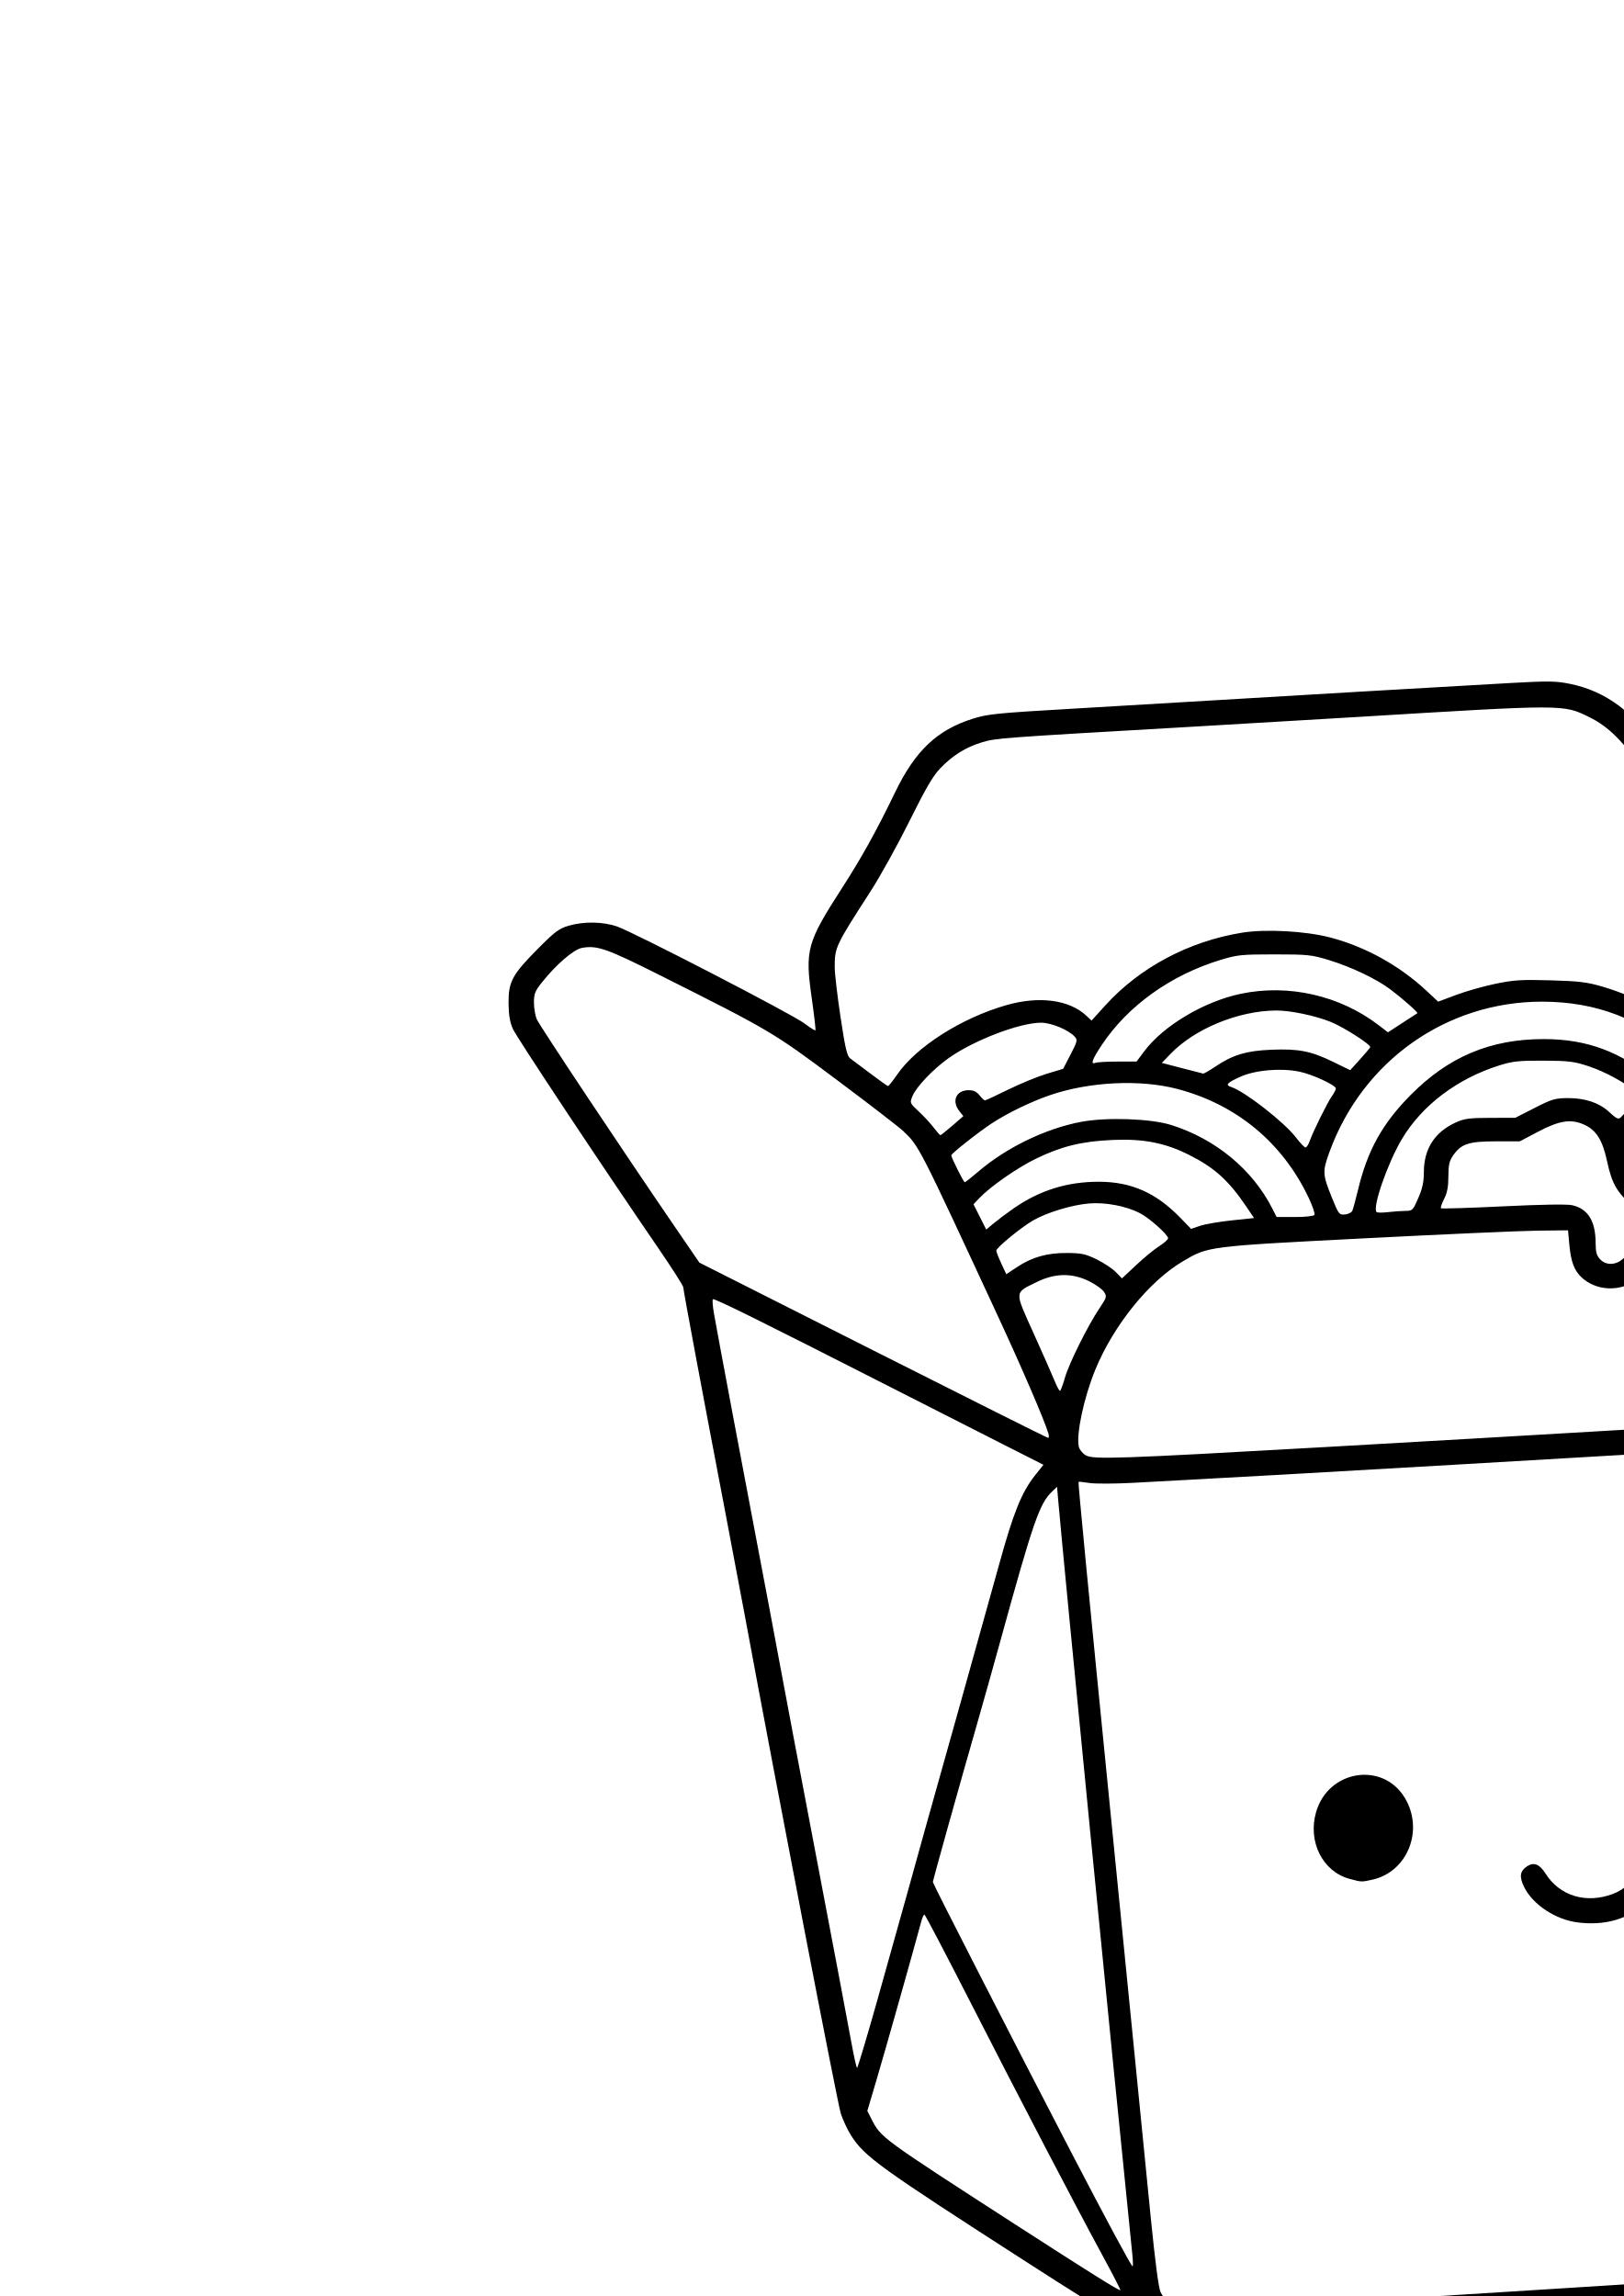
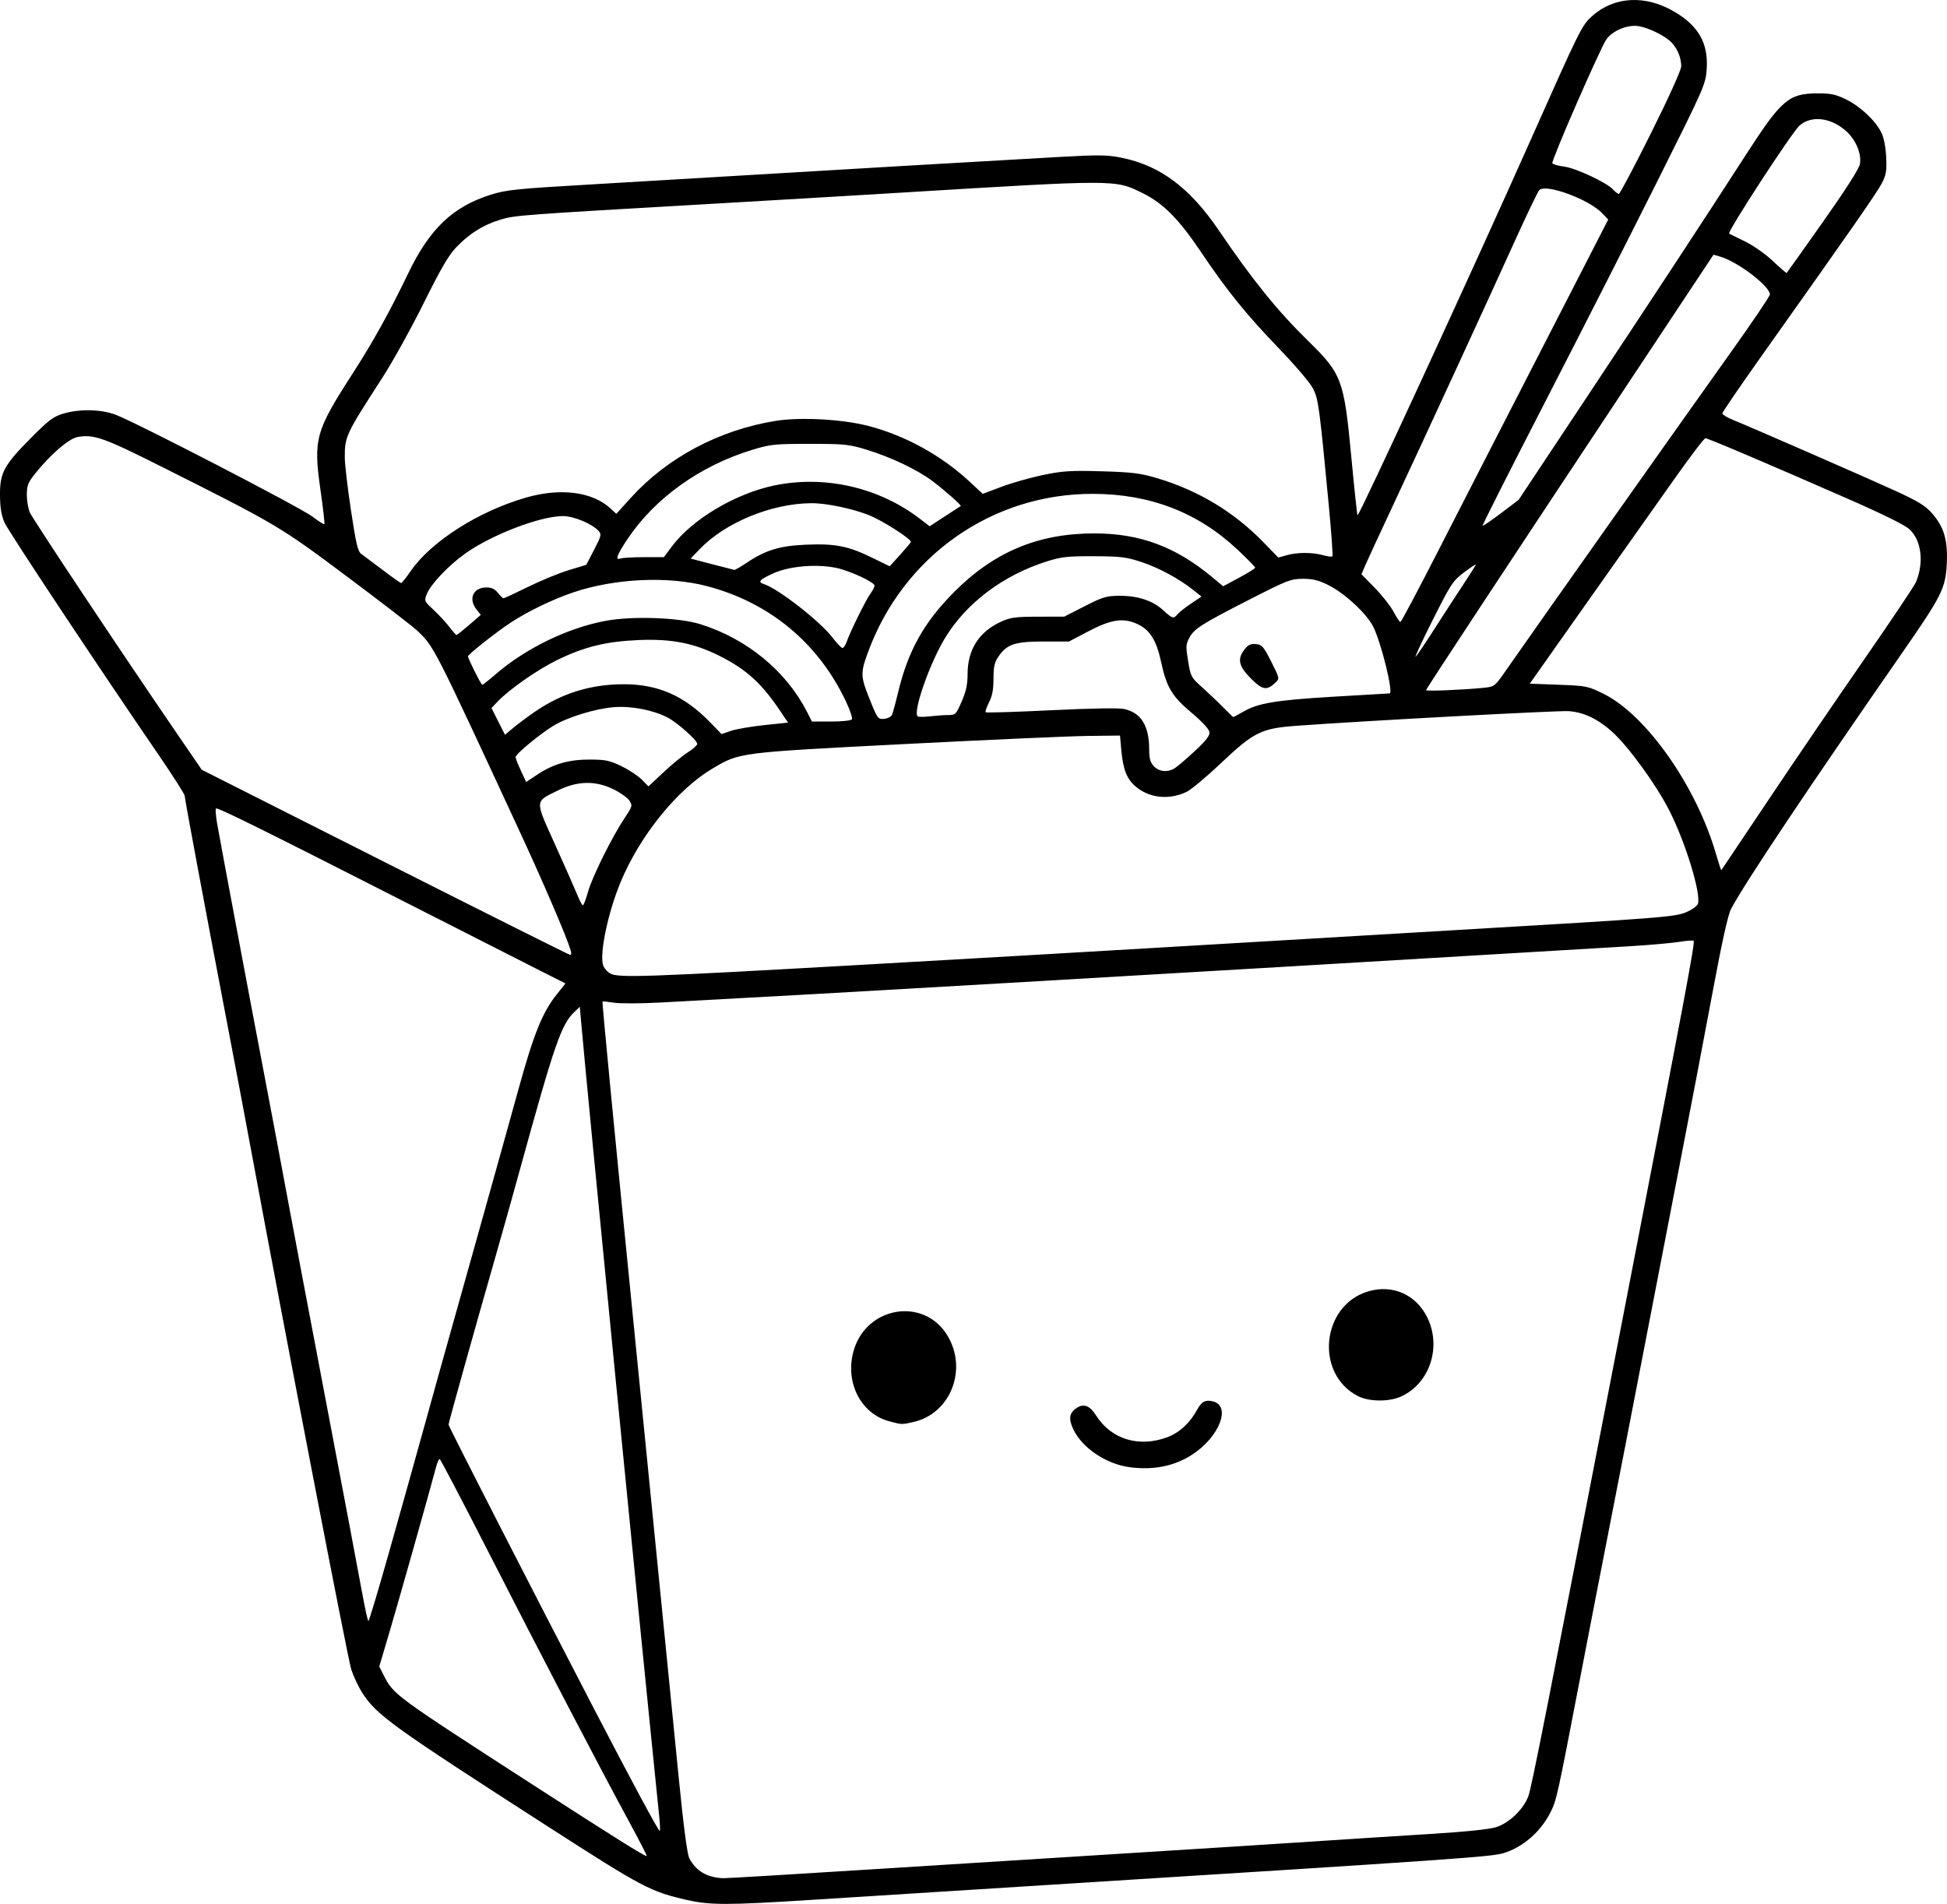
- <svg xmlns="http://www.w3.org/2000/svg" width="210mm" height="297mm" viewBox="0 0 210 297" version="1.1" id="svg1" xml:space="preserve">
+ <svg xmlns="http://www.w3.org/2000/svg" width="238.205mm" height="232.954mm" viewBox="0 0 238.205 232.954" version="1.1" id="svg1" xml:space="preserve">
  <defs id="defs1" />
-   <g id="layer1">
-     <path style="fill:#000000" d="m 149.871,301.628 c -4.487,-1.014 -5.433,-1.512 -16.918,-8.903 -19.265,-12.397 -21.105,-13.723 -22.872,-16.477 -0.451,-0.703 -1.05,-1.978 -1.332,-2.833 -0.419,-1.273 -8.102,-41.133 -12.412,-64.394 -0.58,-3.129 -1.772,-9.439 -2.649,-14.023 -2.75,-14.371 -5.317,-28.118 -5.317,-28.48 0,-0.191 -1.409,-2.404 -3.131,-4.918 -7.528,-10.989 -18.406,-27.389 -18.903,-28.497 -0.391,-0.873 -0.548,-1.797 -0.563,-3.325 -0.027,-2.777 0.469,-3.702 3.775,-7.034 2.198,-2.216 2.747,-2.628 3.986,-2.993 1.965,-0.579 4.464,-0.539 6.283,0.1 2.236,0.786 22.648,11.344 24.195,12.515 0.74,0.56 1.391,0.971 1.448,0.914 0.057,-0.057 -0.156,-1.924 -0.473,-4.149 -0.894,-6.272 -0.637,-7.202 3.942,-14.302 2.497,-3.87 4.47,-7.432 6.816,-12.298 2.604,-5.403 5.428,-8.09 10.041,-9.552 1.952,-0.619 3.08,-0.732 12.985,-1.308 5.966,-0.347 13.884,-0.816 17.595,-1.043 8.288,-0.506 31.785,-1.878 39.18,-2.288 4.722,-0.262 5.716,-0.247 7.48,0.113 4.697,0.958 8.332,3.677 11.859,8.874 4.134,6.091 7.171,9.849 10.936,13.534 4.123,4.035 4.388,4.745 5.274,14.153 0.367,3.9 0.711,7.134 0.763,7.186 0.176,0.176 14.117,-30.047 21.072,-45.681 6.167,-13.864 6.369,-14.271 7.632,-15.406 2.685,-2.413 6.504,-2.62 10.047,-0.544 2.973,1.743 4.178,3.873 3.969,7.017 -0.125,1.88 -0.253,2.171 -6.016,13.695 -3.239,6.476 -9.401,18.597 -13.695,26.936 -4.294,8.339 -7.763,15.205 -7.711,15.258 0.053,0.053 1.067,-0.638 2.254,-1.536 l 2.158,-1.632 8.342,-12.568 c 8.186,-12.333 14.109,-21.356 19.535,-29.762 4.277,-6.625 5.18,-7.395 8.684,-7.406 1.649,-0.005 2.241,0.12 3.503,0.74 1.753,0.861 3.611,2.609 4.32,4.065 0.303,0.623 0.528,1.771 0.586,2.994 0.08,1.674 -0.002,2.171 -0.52,3.177 -0.59,1.146 -3.814,5.778 -14.548,20.9 -2.737,3.856 -4.978,7.131 -4.979,7.276 -0.002,0.146 0.562,0.495 1.253,0.777 2.495,1.018 16.418,7.1 19.855,8.673 2.843,1.301 3.716,1.835 4.55,2.782 1.459,1.657 1.942,3.296 1.804,6.12 -0.149,3.06 -0.58,3.922 -5.505,11.017 -11.608,16.72 -19.069,27.882 -20.868,31.221 -0.393,0.73 -1.107,3.934 -2.296,10.319 -0.949,5.093 -2.79,14.737 -4.091,21.431 -1.301,6.694 -3.386,17.469 -4.632,23.945 -1.247,6.476 -2.969,15.346 -3.828,19.711 -0.858,4.366 -2.523,12.938 -3.698,19.05 -2.773,14.414 -2.829,14.666 -3.598,16.177 -1.195,2.349 -3.339,4.208 -5.693,4.934 -1.48,0.457 -5.521,0.74 -55.543,3.884 -11.569,0.727 -24.785,1.562 -29.369,1.854 -10,0.638 -12.174,0.639 -14.964,0.008 z m 23.828,-3.839 c 10.332,-0.655 24.56,-1.549 31.618,-1.986 7.058,-0.438 16.345,-1.029 20.637,-1.313 4.293,-0.285 10.901,-0.709 14.684,-0.942 4.402,-0.272 7.347,-0.574 8.178,-0.839 1.612,-0.513 3.355,-2.192 3.947,-3.802 0.4,-1.087 2.159,-10 11.692,-59.247 7.648,-39.507 8.718,-45.208 8.522,-45.404 -0.072,-0.072 -0.889,-0.009 -1.815,0.14 -0.927,0.149 -3.709,0.391 -6.183,0.539 -40.583,2.417 -47.142,2.804 -76.2,4.497 -20.162,1.175 -27.397,1.582 -42.201,2.378 -2.401,0.129 -4.961,0.139 -5.689,0.021 -0.728,-0.117 -1.357,-0.182 -1.399,-0.143 -0.076,0.07 1.327,14.59 4.067,42.074 0.798,8.004 2.106,21.16 2.907,29.236 0.801,8.076 1.86,18.752 2.354,23.723 0.582,5.866 1.034,9.303 1.288,9.79 0.811,1.56 2.173,2.363 4.145,2.443 0.364,0.015 9.115,-0.509 19.447,-1.164 z m 30.39,-49.108 c -2.897,-0.353 -5.868,-2.316 -6.979,-4.611 -0.642,-1.326 -0.531,-2.05 0.409,-2.665 0.859,-0.563 1.603,-0.266 2.366,0.942 1.835,2.907 5.245,3.944 8.709,2.648 1.484,-0.555 2.779,-1.755 3.659,-3.389 0.524,-0.973 1.004,-1.221 1.921,-0.991 2.267,0.569 0.778,4.364 -2.559,6.521 -2.146,1.387 -4.634,1.898 -7.526,1.546 z m -29.54,-5.64 c -3.499,-0.941 -5.442,-4.826 -4.329,-8.655 1.579,-5.432 8.599,-6.56 11.46,-1.841 2.515,4.148 0.399,9.554 -4.145,10.589 -1.446,0.329 -1.415,0.33 -2.986,-0.092 z m 57.354,-3.078 c -5.317,-2.741 -4.46,-11.147 1.306,-12.823 2.96,-0.861 5.824,0.418 7.19,3.209 1.768,3.614 0.293,8.067 -3.201,9.662 -1.477,0.675 -3.937,0.652 -5.296,-0.049 z m -89.138,52.119 c -3.547,-6.524 -10.929,-20.676 -17.221,-33.011 -3.201,-6.277 -5.896,-11.414 -5.987,-11.416 -0.091,-0.002 -0.285,0.442 -0.431,0.988 -0.856,3.212 -4.527,16.219 -5.639,19.979 l -1.312,4.435 0.534,1.048 c 1.239,2.428 1.173,2.38 18.513,13.583 9.595,6.199 13.559,8.679 13.68,8.558 0.045,-0.045 -0.918,-1.918 -2.138,-4.164 z m 3.685,-0.444 c -2.555,-24.988 -8.812,-88.659 -9.582,-97.508 l -0.156,-1.795 -0.605,0.569 c -1.669,1.568 -2.45,3.828 -6.855,19.823 -0.821,2.983 -2.075,7.448 -2.785,9.922 -2.46,8.568 -5.816,20.575 -5.816,20.806 0,0.222 10.417,20.573 17.926,35.021 4.545,8.744 7.742,14.684 7.903,14.684 0.069,0 0.056,-0.685 -0.03,-1.521 z M 113.478,258.696 c 1.367,-4.838 3.126,-11.119 3.91,-13.957 1.599,-5.794 2.136,-7.714 6.805,-24.342 1.818,-6.476 4.084,-14.599 5.035,-18.052 1.837,-6.672 2.911,-9.332 4.649,-11.515 l 1.077,-1.352 -4.704,-2.383 c -2.587,-1.311 -9.407,-4.777 -15.155,-7.703 -17.071,-8.69 -22.733,-11.491 -22.897,-11.328 -0.085,0.085 -0.022,0.911 0.139,1.836 0.435,2.484 4.027,21.62 5.829,31.05 0.862,4.511 2.039,10.762 2.615,13.891 0.576,3.129 2.771,14.737 4.878,25.797 2.107,11.06 4.103,21.626 4.437,23.482 0.334,1.855 0.673,3.373 0.753,3.373 0.08,-1.4e-4 1.264,-3.959 2.63,-8.797 z m 57.575,-71.491 c 11.642,-0.659 28.191,-1.617 36.777,-2.128 8.586,-0.511 24.719,-1.464 35.851,-2.118 25.863,-1.519 27.071,-1.615 28.495,-2.245 0.629,-0.278 1.222,-0.71 1.318,-0.958 0.448,-1.167 -1.506,-7.561 -3.508,-11.481 -1.614,-3.161 -5.004,-7.821 -6.986,-9.602 -1.734,-1.559 -3.475,-2.386 -5.293,-2.514 -1.312,-0.092 -25.126,1.189 -33.308,1.791 -4.344,0.32 -5.209,0.75 -9.317,4.637 -1.733,1.64 -3.597,3.193 -4.143,3.453 -2.17,1.031 -4.618,0.752 -6.291,-0.717 -1.039,-0.912 -1.484,-2.083 -1.694,-4.457 l -0.152,-1.72 -3.969,0.046 c -2.183,0.025 -12.264,0.473 -22.402,0.994 -20.368,1.047 -20.145,1.019 -23.473,2.988 -4.333,2.563 -8.907,8.222 -11.278,13.953 -1.488,3.597 -2.533,8.489 -2.145,10.037 0.093,0.372 0.496,0.862 0.894,1.09 0.975,0.557 4.166,0.448 30.622,-1.05 z m -35.466,-1.798 c -0.53,-1.751 -3.368,-8.351 -6.458,-15.015 -10.352,-22.331 -10.264,-22.159 -12.348,-24.113 -0.564,-0.529 -4.419,-3.5 -8.567,-6.601 -8.223,-6.149 -8.511,-6.319 -22.81,-13.501 -6.951,-3.491 -8.186,-3.924 -10.15,-3.556 -1.073,0.201 -3.327,2.147 -5.177,4.469 -0.874,1.097 -1.02,1.468 -1.02,2.588 0,0.719 0.163,1.691 0.361,2.159 0.34,0.802 11.24,17.186 17.975,27.019 l 3.063,4.472 22.44,11.329 c 12.342,6.231 22.537,11.333 22.656,11.337 0.119,0.004 0.135,-0.26 0.036,-0.587 z m 2.121,-7.126 c 0.517,-1.843 2.932,-6.715 4.469,-9.017 0.97,-1.452 0.999,-1.555 0.603,-2.159 -0.228,-0.348 -1.104,-0.972 -1.946,-1.385 -2.195,-1.078 -4.397,-1.04 -6.745,0.116 -2.94,1.448 -2.919,1.071 -0.385,6.69 1.21,2.683 2.429,5.443 2.709,6.134 0.28,0.691 0.583,1.256 0.673,1.257 0.09,5.4e-4 0.37,-0.735 0.623,-1.635 z m 144.383,-11.197 c 3.113,-4.657 8.382,-12.391 11.708,-17.188 3.326,-4.796 6.198,-9.083 6.383,-9.525 0.996,-2.392 0.678,-5.063 -0.766,-6.444 -0.536,-0.513 -3.189,-1.83 -7.447,-3.698 -9.908,-4.346 -17.235,-7.463 -17.544,-7.463 -0.151,0 -1.811,2.173 -3.688,4.829 -1.877,2.656 -5.183,7.329 -7.347,10.385 -2.163,3.056 -5.401,7.64 -7.194,10.186 l -3.26,4.63 3.523,0.132 c 3.408,0.128 3.588,0.164 5.504,1.112 5.235,2.588 11.362,11.318 13.753,19.595 0.326,1.129 0.62,2.022 0.654,1.984 0.034,-0.038 2.608,-3.879 5.721,-8.535 z M 146.944,163.647 c 1.001,-0.944 2.341,-2.045 2.976,-2.447 0.636,-0.402 1.156,-0.863 1.156,-1.025 7.4e-4,-0.459 -2.449,-2.637 -3.66,-3.255 -1.799,-0.918 -4.437,-1.419 -6.558,-1.246 -2.242,0.182 -5.561,1.197 -7.312,2.235 -1.603,0.95 -4.694,3.499 -4.691,3.868 0.001,0.154 0.292,0.903 0.647,1.664 l 0.644,1.384 1.404,-0.929 c 1.954,-1.293 3.88,-1.833 6.476,-1.815 1.868,0.013 2.389,0.127 3.839,0.841 0.923,0.454 2.026,1.19 2.452,1.634 0.426,0.445 0.782,0.808 0.791,0.808 0.009,-2.3e-4 0.836,-0.773 1.837,-1.717 z m 62.504,-0.474 c 0.308,-0.177 1.418,-1.12 2.467,-2.096 1.448,-1.347 1.887,-1.918 1.822,-2.369 -0.052,-0.358 -0.918,-1.293 -2.177,-2.351 -2.405,-2.02 -3.062,-3.114 -3.727,-6.205 -0.582,-2.705 -1.395,-3.986 -2.977,-4.685 -1.717,-0.759 -3.184,-0.524 -6.007,0.965 l -2.287,1.206 h -3.102 c -3.515,0 -4.502,0.33 -5.541,1.852 -0.475,0.696 -0.595,1.239 -0.595,2.696 0,1.322 -0.151,2.119 -0.548,2.897 -0.301,0.59 -0.486,1.135 -0.41,1.211 0.076,0.076 3.686,-0.035 8.022,-0.247 4.955,-0.242 8.277,-0.297 8.943,-0.148 2.058,0.46 3.038,2.057 3.041,4.952 0.001,1.111 0.132,1.577 0.577,2.051 0.629,0.669 1.619,0.777 2.498,0.272 z m -78.383,-6.841 c 3.359,-2.341 6.925,-3.463 11.017,-3.466 4.202,-0.003 7.411,1.407 10.548,4.635 l 1.42,1.461 1.157,-0.394 c 0.636,-0.217 2.467,-0.532 4.069,-0.701 l 2.912,-0.307 -0.991,-1.469 c -2.284,-3.388 -4.116,-5.045 -7.413,-6.703 -3.081,-1.55 -5.889,-2.1 -9.85,-1.93 -4.012,0.172 -6.631,0.812 -9.964,2.431 -2.41,1.171 -5.892,3.599 -7.319,5.102 l -0.747,0.787 0.825,1.635 0.825,1.635 0.98,-0.817 c 0.539,-0.45 1.678,-1.304 2.531,-1.898 z m 38.938,0.819 c 0.094,-0.152 -0.245,-1.153 -0.753,-2.224 -3.389,-7.136 -9.329,-12.055 -16.984,-14.066 -4.79,-1.258 -11.343,-0.944 -16.421,0.788 -2.447,0.834 -5.421,2.268 -7.512,3.622 -1.675,1.084 -5.302,3.945 -5.302,4.182 0,0.28 1.6,3.479 1.74,3.479 0.084,0 0.829,-0.583 1.654,-1.296 3.659,-3.161 8.774,-5.649 13.407,-6.521 3.3,-0.621 9.008,-0.42 11.642,0.408 5.726,1.802 10.504,5.745 13.065,10.782 l 0.572,1.124 h 2.36 c 1.36,0 2.433,-0.118 2.532,-0.277 z m 4.891,-0.517 c 0.104,-0.218 0.437,-1.435 0.74,-2.704 1.221,-5.11 3.144,-8.582 6.797,-12.273 4.927,-4.978 10.337,-7.251 17.253,-7.246 5.579,0.004 9.949,1.636 14.454,5.4 l 1.279,1.069 1.962,-1.051 c 1.079,-0.578 1.962,-1.128 1.962,-1.224 0,-0.095 -0.97,-1.086 -2.157,-2.202 -4.845,-4.558 -10.691,-6.816 -17.687,-6.832 -12.379,-0.027 -23.242,7.632 -27.545,19.423 -0.932,2.555 -0.912,2.918 0.333,5.988 0.843,2.079 0.924,2.183 1.653,2.117 0.422,-0.038 0.852,-0.248 0.956,-0.466 z m 6.883,0.002 c 0.891,-0.002 0.966,-0.077 1.654,-1.656 0.539,-1.237 0.721,-2.087 0.723,-3.373 0.004,-2.985 1.402,-5.166 4.098,-6.396 1.141,-0.52 1.763,-0.604 4.524,-0.61 l 3.201,-0.006 2.487,-1.27 c 2.229,-1.139 2.672,-1.271 4.268,-1.28 2.25,-0.012 4.068,0.587 5.352,1.763 1.144,1.048 1.267,1.082 1.759,0.489 0.196,-0.237 0.935,-0.819 1.641,-1.295 l 1.284,-0.864 -0.945,-0.756 c -1.759,-1.407 -4.236,-2.752 -6.368,-3.459 -1.876,-0.622 -2.552,-0.705 -5.826,-0.72 -3.176,-0.014 -3.987,0.072 -5.689,0.604 -5.428,1.698 -9.99,5.134 -12.6,9.491 -1.86,3.106 -3.877,8.898 -3.304,9.488 0.089,0.091 0.756,0.095 1.484,0.009 0.728,-0.086 1.743,-0.158 2.256,-0.159 z m 36.068,-0.389 c 1.825,-1.07 3.927,-1.424 10.984,-1.852 3.69,-0.224 6.821,-0.407 6.957,-0.407 0.502,0 -1.033,-6.244 -2.01,-8.171 -0.815,-1.608 -3.448,-4.053 -5.456,-5.067 -1.207,-0.609 -1.91,-0.785 -3.135,-0.785 -1.474,0 -1.908,0.168 -6.556,2.545 -5.907,3.021 -6.743,3.554 -7.356,4.691 -0.416,0.773 -0.431,1.071 -0.14,2.833 0.31,1.881 0.385,2.023 1.663,3.16 0.736,0.655 1.885,1.746 2.552,2.425 0.668,0.679 1.252,1.244 1.299,1.257 0.047,0.013 0.586,-0.271 1.197,-0.629 z m 0.971,-4.082 c -1.506,-1.506 -1.697,-2.398 -0.767,-3.58 0.431,-0.549 0.749,-0.693 1.384,-0.631 0.739,0.072 0.933,0.296 1.868,2.144 1.027,2.031 1.035,2.071 0.534,2.552 -1.068,1.025 -1.593,0.941 -3.019,-0.485 z m 28.466,1.137 c 1.34,-0.135 1.361,-0.151 2.767,-2.172 3.424,-4.92 21.173,-30.029 27.679,-39.158 2.521,-3.536 4.583,-6.597 4.583,-6.8 0,-1.018 -3.948,-4.016 -6.103,-4.634 l -0.796,-0.228 -9.422,14.206 c -15.608,23.532 -25.747,38.92 -25.747,39.077 0,0.149 4.523,-0.037 7.039,-0.29 z M 241.302,146.05 c 1.07,-1.673 2.639,-4.088 3.485,-5.366 0.847,-1.278 1.54,-2.383 1.54,-2.456 0,-0.073 -0.651,0.359 -1.447,0.96 -1.351,1.02 -1.605,1.408 -3.86,5.896 -1.328,2.642 -2.245,4.625 -2.039,4.407 0.206,-0.218 1.251,-1.766 2.321,-3.44 z m -71.927,1.583 c 0.429,-1.23 2.295,-5.01 2.878,-5.828 0.286,-0.402 0.521,-0.852 0.521,-1 0,-0.424 -3.037,-1.832 -4.692,-2.175 -2.43,-0.505 -5.727,-0.221 -7.678,0.661 -1.738,0.785 -1.98,1.065 -1.151,1.328 1.722,0.547 6.853,4.547 8.351,6.512 0.546,0.716 1.105,1.301 1.242,1.301 0.137,0 0.375,-0.359 0.528,-0.799 z m -46.206,-2.019 1.425,-1.231 -0.517,-0.657 c -1.034,-1.314 -0.416,-2.703 1.203,-2.703 0.632,0 1.038,0.191 1.408,0.661 0.286,0.364 0.598,0.661 0.692,0.661 0.095,0 1.454,-0.631 3.021,-1.402 1.567,-0.771 3.805,-1.69 4.974,-2.043 l 2.125,-0.641 0.959,-1.848 c 0.887,-1.71 0.927,-1.884 0.535,-2.317 -0.786,-0.868 -3.037,-1.803 -4.343,-1.803 -2.786,0 -8.76,2.295 -11.997,4.609 -1.993,1.425 -4.156,3.701 -4.64,4.882 -0.362,0.885 -0.356,0.9 0.807,1.984 0.645,0.601 1.513,1.539 1.929,2.085 0.416,0.546 0.81,0.992 0.875,0.992 0.065,0 0.76,-0.554 1.544,-1.231 z m 118.537,-9.022 c 2.438,-4.766 5.411,-10.57 6.608,-12.898 1.197,-2.328 4.885,-9.51 8.196,-15.96 l 6.02,-11.727 -0.759,-0.793 c -1.623,-1.695 -6.886,-3.623 -7.671,-2.811 -0.178,0.184 -1.509,2.953 -2.96,6.155 -3.474,7.669 -11.147,24.322 -14.873,32.279 -1.635,3.493 -3.189,6.849 -3.452,7.459 l -0.478,1.109 1.638,1.673 c 0.901,0.92 1.935,2.237 2.299,2.926 0.364,0.689 0.738,1.253 0.831,1.253 0.094,0 2.165,-3.899 4.602,-8.665 z m -125.68,2.421 c 2.491,-3.617 8.313,-7.324 14.118,-8.989 4.252,-1.22 8.144,-0.706 10.36,1.367 l 0.671,0.628 1.779,-1.965 c 4.455,-4.919 10.823,-8.303 17.708,-9.41 3.049,-0.49 8.189,-0.209 11.371,0.622 4.544,1.187 8.949,3.623 12.449,6.885 l 1.523,1.42 2.32,-0.871 c 1.276,-0.479 3.567,-1.129 5.091,-1.443 2.393,-0.494 3.368,-0.554 7.137,-0.446 3.717,0.107 4.72,0.231 6.747,0.83 5.043,1.491 9.45,4.143 13.056,7.857 l 1.813,1.867 1.032,-0.287 c 1.313,-0.365 3.127,-0.366 4.431,-0.004 0.559,0.155 1.079,0.221 1.154,0.145 0.075,-0.075 -0.121,-2.852 -0.435,-6.171 -1.136,-11.976 -1.273,-13.006 -1.89,-14.281 -0.346,-0.714 -2.085,-2.769 -4.241,-5.013 -4.021,-4.183 -6.37,-7.093 -9.546,-11.825 -2.68,-3.993 -4.604,-5.927 -7.13,-7.166 -3.379,-1.658 -3.013,-1.657 -29.728,-0.034 -5.966,0.363 -16.087,0.961 -22.49,1.329 -24.049,1.384 -24.58,1.423 -26.361,1.974 -2.095,0.647 -3.758,1.688 -5.359,3.354 -0.939,0.976 -1.901,2.626 -3.991,6.843 -1.515,3.056 -3.792,7.164 -5.06,9.128 -4.512,6.99 -4.604,7.187 -4.597,9.79 0.002,0.8 0.341,3.694 0.753,6.43 0.609,4.041 0.844,5.042 1.251,5.334 0.276,0.198 1.455,1.081 2.619,1.964 1.164,0.882 2.186,1.607 2.271,1.611 0.085,0.004 0.614,-0.66 1.175,-1.474 z m 41.106,-1.012 c 2.302,-1.549 4.046,-2.078 7.29,-2.212 3.534,-0.146 5.133,0.169 8.021,1.579 l 2.183,1.066 1.256,-1.389 c 0.691,-0.764 1.291,-1.475 1.333,-1.58 0.128,-0.321 -3.414,-2.594 -5.105,-3.277 -2.007,-0.81 -5.246,-1.486 -7.065,-1.474 -4.869,0.032 -10.515,2.349 -13.646,5.599 l -1.133,1.177 2.589,0.677 c 1.424,0.372 2.666,0.691 2.761,0.708 0.095,0.017 0.777,-0.376 1.518,-0.874 z m -12.572,-0.682 h 2.435 l 0.985,-1.319 c 2.479,-3.32 7.766,-6.467 12.527,-7.455 6.183,-1.284 12.808,0.234 17.817,4.081 l 1.186,0.911 1.857,-1.209 c 1.021,-0.665 1.897,-1.234 1.946,-1.264 0.136,-0.083 -1.962,-1.935 -3.494,-3.084 -1.812,-1.36 -5.056,-2.905 -7.973,-3.797 -2.211,-0.676 -2.713,-0.728 -7.011,-0.728 -4.291,0 -4.805,0.053 -7.011,0.725 -6.412,1.951 -11.959,5.927 -15.317,10.979 -1.277,1.921 -1.509,2.592 -0.801,2.321 0.23,-0.088 1.514,-0.161 2.854,-0.161 z M 288.792,96.31 c 2.712,-3.838 4.421,-6.504 4.526,-7.063 0.242,-1.289 -0.518,-3.07 -1.766,-4.138 -1.864,-1.596 -4.148,-1.848 -5.598,-0.619 -0.897,0.76 -8.906,13.058 -8.626,13.246 0.048,0.032 0.901,0.451 1.896,0.931 1.033,0.498 2.507,1.53 3.44,2.408 0.897,0.845 1.663,1.505 1.701,1.468 0.038,-0.037 2.031,-2.842 4.427,-6.232 z M 267.762,85.444 c 2.177,-4.367 3.701,-7.738 3.701,-8.185 0,-1.015 -0.437,-2.112 -1.142,-2.871 -0.766,-0.825 -2.794,-1.838 -4.092,-2.046 -1.327,-0.212 -3.201,0.57 -3.934,1.642 -0.786,1.15 -6.767,14.87 -6.6,15.14 0.08,0.129 0.736,0.314 1.457,0.409 1.446,0.192 5.205,1.954 5.969,2.799 0.267,0.295 0.588,0.537 0.713,0.537 0.125,0 1.892,-3.341 3.928,-7.425 z" id="path1" />
+   <g id="layer1" transform="translate(-65.77415,-69.14567)">
+     <path style="fill:#000000" d="m 149.871,301.628 c -4.487,-1.014 -5.433,-1.512 -16.918,-8.903 -19.265,-12.397 -21.105,-13.723 -22.872,-16.477 -0.451,-0.703 -1.05,-1.978 -1.332,-2.833 -0.419,-1.273 -8.102,-41.133 -12.412,-64.394 -0.58,-3.129 -1.772,-9.439 -2.649,-14.023 -2.75,-14.371 -5.317,-28.118 -5.317,-28.48 0,-0.191 -1.409,-2.404 -3.131,-4.918 -7.528,-10.989 -18.406,-27.389 -18.903,-28.497 -0.391,-0.873 -0.548,-1.797 -0.563,-3.325 -0.027,-2.777 0.469,-3.702 3.775,-7.034 2.198,-2.216 2.747,-2.628 3.986,-2.993 1.965,-0.579 4.464,-0.539 6.283,0.1 2.236,0.786 22.648,11.344 24.195,12.515 0.74,0.56 1.391,0.971 1.448,0.914 0.057,-0.057 -0.156,-1.924 -0.473,-4.149 -0.894,-6.272 -0.637,-7.202 3.942,-14.302 2.497,-3.87 4.47,-7.432 6.816,-12.298 2.604,-5.403 5.428,-8.09 10.041,-9.552 1.952,-0.619 3.08,-0.732 12.985,-1.308 5.966,-0.347 13.884,-0.816 17.595,-1.043 8.288,-0.506 31.785,-1.878 39.18,-2.288 4.722,-0.262 5.716,-0.247 7.48,0.113 4.697,0.958 8.332,3.677 11.859,8.874 4.134,6.091 7.171,9.849 10.936,13.534 4.123,4.035 4.388,4.745 5.274,14.153 0.367,3.9 0.711,7.134 0.763,7.186 0.176,0.176 14.117,-30.047 21.072,-45.681 6.167,-13.864 6.369,-14.271 7.632,-15.406 2.685,-2.413 6.504,-2.62 10.047,-0.544 2.973,1.743 4.178,3.873 3.969,7.017 -0.125,1.88 -0.253,2.171 -6.016,13.695 -3.239,6.476 -9.401,18.597 -13.695,26.936 -4.294,8.339 -7.763,15.205 -7.711,15.258 0.053,0.053 1.067,-0.638 2.254,-1.536 l 2.158,-1.632 8.342,-12.568 c 8.186,-12.333 14.109,-21.356 19.535,-29.762 4.277,-6.625 5.18,-7.395 8.684,-7.406 1.649,-0.005 2.241,0.12 3.503,0.74 1.753,0.861 3.611,2.609 4.32,4.065 0.303,0.623 0.528,1.771 0.586,2.994 0.08,1.674 -0.002,2.171 -0.52,3.177 -0.59,1.146 -3.814,5.778 -14.548,20.9 -2.737,3.856 -4.978,7.131 -4.979,7.276 -0.002,0.146 0.562,0.495 1.253,0.777 2.495,1.018 16.418,7.1 19.855,8.673 2.843,1.301 3.716,1.835 4.55,2.782 1.459,1.657 1.942,3.296 1.804,6.12 -0.149,3.06 -0.58,3.922 -5.505,11.017 -11.608,16.72 -19.069,27.882 -20.868,31.221 -0.393,0.73 -1.107,3.934 -2.296,10.319 -0.949,5.093 -2.79,14.737 -4.091,21.431 -1.301,6.694 -3.386,17.469 -4.632,23.945 -1.247,6.476 -2.969,15.346 -3.828,19.711 -0.858,4.366 -2.523,12.938 -3.698,19.05 -2.773,14.414 -2.829,14.666 -3.598,16.177 -1.195,2.349 -3.339,4.208 -5.693,4.934 -1.48,0.457 -5.521,0.74 -55.543,3.884 -11.569,0.727 -24.785,1.562 -29.369,1.854 -10,0.638 -12.174,0.639 -14.964,0.008 z m 23.828,-3.839 c 10.332,-0.655 24.56,-1.549 31.618,-1.986 7.058,-0.438 16.345,-1.029 20.637,-1.313 4.293,-0.285 10.901,-0.709 14.684,-0.942 4.402,-0.272 7.347,-0.574 8.178,-0.839 1.612,-0.513 3.355,-2.192 3.947,-3.802 0.4,-1.087 2.159,-10 11.692,-59.247 7.648,-39.507 8.718,-45.208 8.522,-45.404 -0.072,-0.072 -0.889,-0.009 -1.815,0.14 -0.927,0.149 -3.709,0.391 -6.183,0.539 -40.583,2.417 -47.142,2.804 -76.2,4.497 -20.162,1.175 -27.397,1.582 -42.201,2.378 -2.401,0.129 -4.961,0.139 -5.689,0.021 -0.728,-0.117 -1.357,-0.182 -1.399,-0.143 -0.076,0.07 1.327,14.59 4.067,42.074 0.798,8.004 2.106,21.16 2.907,29.236 0.801,8.076 1.86,18.752 2.354,23.723 0.582,5.866 1.034,9.303 1.288,9.79 0.811,1.56 2.173,2.363 4.145,2.443 0.364,0.015 9.115,-0.509 19.447,-1.164 z m 30.39,-49.108 c -2.897,-0.353 -5.868,-2.316 -6.979,-4.611 -0.642,-1.326 -0.531,-2.05 0.409,-2.665 0.859,-0.563 1.603,-0.266 2.366,0.942 1.835,2.907 5.245,3.944 8.709,2.648 1.484,-0.555 2.779,-1.755 3.659,-3.389 0.524,-0.973 1.004,-1.221 1.921,-0.991 2.267,0.569 0.778,4.364 -2.559,6.521 -2.146,1.387 -4.634,1.898 -7.526,1.546 z m -29.54,-5.64 c -3.499,-0.941 -5.442,-4.826 -4.329,-8.655 1.579,-5.432 8.599,-6.56 11.46,-1.841 2.515,4.148 0.399,9.554 -4.145,10.589 -1.446,0.329 -1.415,0.33 -2.986,-0.092 z m 57.354,-3.078 c -5.317,-2.741 -4.46,-11.147 1.306,-12.823 2.96,-0.861 5.824,0.418 7.19,3.209 1.768,3.614 0.293,8.067 -3.201,9.662 -1.477,0.675 -3.937,0.652 -5.296,-0.049 z m -89.138,52.119 c -3.547,-6.524 -10.929,-20.676 -17.221,-33.011 -3.201,-6.277 -5.896,-11.414 -5.987,-11.416 -0.091,-0.002 -0.285,0.442 -0.431,0.988 -0.856,3.212 -4.527,16.219 -5.639,19.979 l -1.312,4.435 0.534,1.048 c 1.239,2.428 1.173,2.38 18.513,13.583 9.595,6.199 13.559,8.679 13.68,8.558 0.045,-0.045 -0.918,-1.918 -2.138,-4.164 z m 3.685,-0.444 c -2.555,-24.988 -8.812,-88.659 -9.582,-97.508 l -0.156,-1.795 -0.605,0.569 c -1.669,1.568 -2.45,3.828 -6.855,19.823 -0.821,2.983 -2.075,7.448 -2.785,9.922 -2.46,8.568 -5.816,20.575 -5.816,20.806 0,0.222 10.417,20.573 17.926,35.021 4.545,8.744 7.742,14.684 7.903,14.684 0.069,0 0.056,-0.685 -0.03,-1.521 z M 113.478,258.696 c 1.367,-4.838 3.126,-11.119 3.91,-13.957 1.599,-5.794 2.136,-7.714 6.805,-24.342 1.818,-6.476 4.084,-14.599 5.035,-18.052 1.837,-6.672 2.911,-9.332 4.649,-11.515 l 1.077,-1.352 -4.704,-2.383 c -2.587,-1.311 -9.407,-4.777 -15.155,-7.703 -17.071,-8.69 -22.733,-11.491 -22.897,-11.328 -0.085,0.085 -0.022,0.911 0.139,1.836 0.435,2.484 4.027,21.62 5.829,31.05 0.862,4.511 2.039,10.762 2.615,13.891 0.576,3.129 2.771,14.737 4.878,25.797 2.107,11.06 4.103,21.626 4.437,23.482 0.334,1.855 0.673,3.373 0.753,3.373 0.08,-1.4e-4 1.264,-3.959 2.63,-8.797 z m 57.575,-71.491 c 11.642,-0.659 28.191,-1.617 36.777,-2.128 8.586,-0.511 24.719,-1.464 35.851,-2.118 25.863,-1.519 27.071,-1.615 28.495,-2.245 0.629,-0.278 1.222,-0.71 1.318,-0.958 0.448,-1.167 -1.506,-7.561 -3.508,-11.481 -1.614,-3.161 -5.004,-7.821 -6.986,-9.602 -1.734,-1.559 -3.475,-2.386 -5.293,-2.514 -1.312,-0.092 -25.126,1.189 -33.308,1.791 -4.344,0.32 -5.209,0.75 -9.317,4.637 -1.733,1.64 -3.597,3.193 -4.143,3.453 -2.17,1.031 -4.618,0.752 -6.291,-0.717 -1.039,-0.912 -1.484,-2.083 -1.694,-4.457 l -0.152,-1.72 -3.969,0.046 c -2.183,0.025 -12.264,0.473 -22.402,0.994 -20.368,1.047 -20.145,1.019 -23.473,2.988 -4.333,2.563 -8.907,8.222 -11.278,13.953 -1.488,3.597 -2.533,8.489 -2.145,10.037 0.093,0.372 0.496,0.862 0.894,1.09 0.975,0.557 4.166,0.448 30.622,-1.05 z m -35.466,-1.798 c -0.53,-1.751 -3.368,-8.351 -6.458,-15.015 -10.352,-22.331 -10.264,-22.159 -12.348,-24.113 -0.564,-0.529 -4.419,-3.5 -8.567,-6.601 -8.223,-6.149 -8.511,-6.319 -22.81,-13.501 -6.951,-3.491 -8.186,-3.924 -10.15,-3.556 -1.073,0.201 -3.327,2.147 -5.177,4.469 -0.874,1.097 -1.02,1.468 -1.02,2.588 0,0.719 0.163,1.691 0.361,2.159 0.34,0.802 11.24,17.186 17.975,27.019 l 3.063,4.472 22.44,11.329 c 12.342,6.231 22.537,11.333 22.656,11.337 0.119,0.004 0.135,-0.26 0.036,-0.587 z m 2.121,-7.126 c 0.517,-1.843 2.932,-6.715 4.469,-9.017 0.97,-1.452 0.999,-1.555 0.603,-2.159 -0.228,-0.348 -1.104,-0.972 -1.946,-1.385 -2.195,-1.078 -4.397,-1.04 -6.745,0.116 -2.94,1.448 -2.919,1.071 -0.385,6.69 1.21,2.683 2.429,5.443 2.709,6.134 0.28,0.691 0.583,1.256 0.673,1.257 0.09,5.4e-4 0.37,-0.735 0.623,-1.635 z m 144.383,-11.197 c 3.113,-4.657 8.382,-12.391 11.708,-17.188 3.326,-4.796 6.198,-9.083 6.383,-9.525 0.996,-2.392 0.678,-5.063 -0.766,-6.444 -0.536,-0.513 -3.189,-1.83 -7.447,-3.698 -9.908,-4.346 -17.235,-7.463 -17.544,-7.463 -0.151,0 -1.811,2.173 -3.688,4.829 -1.877,2.656 -5.183,7.329 -7.347,10.385 -2.163,3.056 -5.401,7.64 -7.194,10.186 l -3.26,4.63 3.523,0.132 c 3.408,0.128 3.588,0.164 5.504,1.112 5.235,2.588 11.362,11.318 13.753,19.595 0.326,1.129 0.62,2.022 0.654,1.984 0.034,-0.038 2.608,-3.879 5.721,-8.535 z M 146.944,163.647 c 1.001,-0.944 2.341,-2.045 2.976,-2.447 0.636,-0.402 1.156,-0.863 1.156,-1.025 7.4e-4,-0.459 -2.449,-2.637 -3.66,-3.255 -1.799,-0.918 -4.437,-1.419 -6.558,-1.246 -2.242,0.182 -5.561,1.197 -7.312,2.235 -1.603,0.95 -4.694,3.499 -4.691,3.868 0.001,0.154 0.292,0.903 0.647,1.664 l 0.644,1.384 1.404,-0.929 c 1.954,-1.293 3.88,-1.833 6.476,-1.815 1.868,0.013 2.389,0.127 3.839,0.841 0.923,0.454 2.026,1.19 2.452,1.634 0.426,0.445 0.782,0.808 0.791,0.808 0.009,-2.3e-4 0.836,-0.773 1.837,-1.717 z m 62.504,-0.474 c 0.308,-0.177 1.418,-1.12 2.467,-2.096 1.448,-1.347 1.887,-1.918 1.822,-2.369 -0.052,-0.358 -0.918,-1.293 -2.177,-2.351 -2.405,-2.02 -3.062,-3.114 -3.727,-6.205 -0.582,-2.705 -1.395,-3.986 -2.977,-4.685 -1.717,-0.759 -3.184,-0.524 -6.007,0.965 l -2.287,1.206 h -3.102 c -3.515,0 -4.502,0.33 -5.541,1.852 -0.475,0.696 -0.595,1.239 -0.595,2.696 0,1.322 -0.151,2.119 -0.548,2.897 -0.301,0.59 -0.486,1.135 -0.41,1.211 0.076,0.076 3.686,-0.035 8.022,-0.247 4.955,-0.242 8.277,-0.297 8.943,-0.148 2.058,0.46 3.038,2.057 3.041,4.952 10e-4,1.111 0.132,1.577 0.577,2.051 0.629,0.669 1.619,0.777 2.498,0.272 z m -78.383,-6.841 c 3.359,-2.341 6.925,-3.463 11.017,-3.466 4.202,-0.003 7.411,1.407 10.548,4.635 l 1.42,1.461 1.157,-0.394 c 0.636,-0.217 2.467,-0.532 4.069,-0.701 l 2.912,-0.307 -0.991,-1.469 c -2.284,-3.388 -4.116,-5.045 -7.413,-6.703 -3.081,-1.55 -5.889,-2.1 -9.85,-1.93 -4.012,0.172 -6.631,0.812 -9.964,2.431 -2.41,1.171 -5.892,3.599 -7.319,5.102 l -0.747,0.787 0.825,1.635 0.825,1.635 0.98,-0.817 c 0.539,-0.45 1.678,-1.304 2.531,-1.898 z m 38.938,0.819 c 0.094,-0.152 -0.245,-1.153 -0.753,-2.224 -3.389,-7.136 -9.329,-12.055 -16.984,-14.066 -4.79,-1.258 -11.343,-0.944 -16.421,0.788 -2.447,0.834 -5.421,2.268 -7.512,3.622 -1.675,1.084 -5.302,3.945 -5.302,4.182 0,0.28 1.6,3.479 1.74,3.479 0.084,0 0.829,-0.583 1.654,-1.296 3.659,-3.161 8.774,-5.649 13.407,-6.521 3.3,-0.621 9.008,-0.42 11.642,0.408 5.726,1.802 10.504,5.745 13.065,10.782 l 0.572,1.124 h 2.36 c 1.36,0 2.433,-0.118 2.532,-0.277 z m 4.891,-0.517 c 0.104,-0.218 0.437,-1.435 0.74,-2.704 1.221,-5.11 3.144,-8.582 6.797,-12.273 4.927,-4.978 10.337,-7.251 17.253,-7.246 5.579,0.004 9.949,1.636 14.454,5.4 l 1.279,1.069 1.962,-1.051 c 1.079,-0.578 1.962,-1.128 1.962,-1.224 0,-0.095 -0.97,-1.086 -2.157,-2.202 -4.845,-4.558 -10.691,-6.816 -17.687,-6.832 -12.379,-0.027 -23.242,7.632 -27.545,19.423 -0.932,2.555 -0.912,2.918 0.333,5.988 0.843,2.079 0.924,2.183 1.653,2.117 0.422,-0.038 0.852,-0.248 0.956,-0.466 z m 6.883,0.002 c 0.891,-0.002 0.966,-0.077 1.654,-1.656 0.539,-1.237 0.721,-2.087 0.723,-3.373 0.004,-2.985 1.402,-5.166 4.098,-6.396 1.141,-0.52 1.763,-0.604 4.524,-0.61 l 3.201,-0.006 2.487,-1.27 c 2.229,-1.139 2.672,-1.271 4.268,-1.28 2.25,-0.012 4.068,0.587 5.352,1.763 1.144,1.048 1.267,1.082 1.759,0.489 0.196,-0.237 0.935,-0.819 1.641,-1.295 l 1.284,-0.864 -0.945,-0.756 c -1.759,-1.407 -4.236,-2.752 -6.368,-3.459 -1.876,-0.622 -2.552,-0.705 -5.826,-0.72 -3.176,-0.014 -3.987,0.072 -5.689,0.604 -5.428,1.698 -9.99,5.134 -12.6,9.491 -1.86,3.106 -3.877,8.898 -3.304,9.488 0.089,0.091 0.756,0.095 1.484,0.009 0.728,-0.086 1.743,-0.158 2.256,-0.159 z m 36.068,-0.389 c 1.825,-1.07 3.927,-1.424 10.984,-1.852 3.69,-0.224 6.821,-0.407 6.957,-0.407 0.502,0 -1.033,-6.244 -2.01,-8.171 -0.815,-1.608 -3.448,-4.053 -5.456,-5.067 -1.207,-0.609 -1.91,-0.785 -3.135,-0.785 -1.474,0 -1.908,0.168 -6.556,2.545 -5.907,3.021 -6.743,3.554 -7.356,4.691 -0.416,0.773 -0.431,1.071 -0.14,2.833 0.31,1.881 0.385,2.023 1.663,3.16 0.736,0.655 1.885,1.746 2.552,2.425 0.668,0.679 1.252,1.244 1.299,1.257 0.047,0.013 0.586,-0.271 1.197,-0.629 z m 0.971,-4.082 c -1.506,-1.506 -1.697,-2.398 -0.767,-3.58 0.431,-0.549 0.749,-0.693 1.384,-0.631 0.739,0.072 0.933,0.296 1.868,2.144 1.027,2.031 1.035,2.071 0.534,2.552 -1.068,1.025 -1.593,0.941 -3.019,-0.485 z m 28.466,1.137 c 1.34,-0.135 1.361,-0.151 2.767,-2.172 3.424,-4.92 21.173,-30.029 27.679,-39.158 2.521,-3.536 4.583,-6.597 4.583,-6.8 0,-1.018 -3.948,-4.016 -6.103,-4.634 l -0.796,-0.228 -9.422,14.206 c -15.608,23.532 -25.747,38.92 -25.747,39.077 0,0.149 4.523,-0.037 7.039,-0.29 z M 241.302,146.05 c 1.07,-1.673 2.639,-4.088 3.485,-5.366 0.847,-1.278 1.54,-2.383 1.54,-2.456 0,-0.073 -0.651,0.359 -1.447,0.96 -1.351,1.02 -1.605,1.408 -3.86,5.896 -1.328,2.642 -2.245,4.625 -2.039,4.407 0.206,-0.218 1.251,-1.766 2.321,-3.44 z m -71.927,1.583 c 0.429,-1.23 2.295,-5.01 2.878,-5.828 0.286,-0.402 0.521,-0.852 0.521,-1 0,-0.424 -3.037,-1.832 -4.692,-2.175 -2.43,-0.505 -5.727,-0.221 -7.678,0.661 -1.738,0.785 -1.98,1.065 -1.151,1.328 1.722,0.547 6.853,4.547 8.351,6.512 0.546,0.716 1.105,1.301 1.242,1.301 0.137,0 0.375,-0.359 0.528,-0.799 z m -46.206,-2.019 1.425,-1.231 -0.517,-0.657 c -1.034,-1.314 -0.416,-2.703 1.203,-2.703 0.632,0 1.038,0.191 1.408,0.661 0.286,0.364 0.598,0.661 0.692,0.661 0.095,0 1.454,-0.631 3.021,-1.402 1.567,-0.771 3.805,-1.69 4.974,-2.043 l 2.125,-0.641 0.959,-1.848 c 0.887,-1.71 0.927,-1.884 0.535,-2.317 -0.786,-0.868 -3.037,-1.803 -4.343,-1.803 -2.786,0 -8.76,2.295 -11.997,4.609 -1.993,1.425 -4.156,3.701 -4.64,4.882 -0.362,0.885 -0.356,0.9 0.807,1.984 0.645,0.601 1.513,1.539 1.929,2.085 0.416,0.546 0.81,0.992 0.875,0.992 0.065,0 0.76,-0.554 1.544,-1.231 z m 118.537,-9.022 c 2.438,-4.766 5.411,-10.57 6.608,-12.898 1.197,-2.328 4.885,-9.51 8.196,-15.96 l 6.02,-11.727 -0.759,-0.793 c -1.623,-1.695 -6.886,-3.623 -7.671,-2.811 -0.178,0.184 -1.509,2.953 -2.96,6.155 -3.474,7.669 -11.147,24.322 -14.873,32.279 -1.635,3.493 -3.189,6.849 -3.452,7.459 l -0.478,1.109 1.638,1.673 c 0.901,0.92 1.935,2.237 2.299,2.926 0.364,0.689 0.738,1.253 0.831,1.253 0.094,0 2.165,-3.899 4.602,-8.665 z m -125.68,2.421 c 2.491,-3.617 8.313,-7.324 14.118,-8.989 4.252,-1.22 8.144,-0.706 10.36,1.367 l 0.671,0.628 1.779,-1.965 c 4.455,-4.919 10.823,-8.303 17.708,-9.41 3.049,-0.49 8.189,-0.209 11.371,0.622 4.544,1.187 8.949,3.623 12.449,6.885 l 1.523,1.42 2.32,-0.871 c 1.276,-0.479 3.567,-1.129 5.091,-1.443 2.393,-0.494 3.368,-0.554 7.137,-0.446 3.717,0.107 4.72,0.231 6.747,0.83 5.043,1.491 9.45,4.143 13.056,7.857 l 1.813,1.867 1.032,-0.287 c 1.313,-0.365 3.127,-0.366 4.431,-0.004 0.559,0.155 1.079,0.221 1.154,0.145 0.075,-0.075 -0.121,-2.852 -0.435,-6.171 -1.136,-11.976 -1.273,-13.006 -1.89,-14.281 -0.346,-0.714 -2.085,-2.769 -4.241,-5.013 -4.021,-4.183 -6.37,-7.093 -9.546,-11.825 -2.68,-3.993 -4.604,-5.927 -7.13,-7.166 -3.379,-1.658 -3.013,-1.657 -29.728,-0.034 -5.966,0.363 -16.087,0.961 -22.49,1.329 -24.049,1.384 -24.58,1.423 -26.361,1.974 -2.095,0.647 -3.758,1.688 -5.359,3.354 -0.939,0.976 -1.901,2.626 -3.991,6.843 -1.515,3.056 -3.792,7.164 -5.06,9.128 -4.512,6.99 -4.604,7.187 -4.597,9.79 0.002,0.8 0.341,3.694 0.753,6.43 0.609,4.041 0.844,5.042 1.251,5.334 0.276,0.198 1.455,1.081 2.619,1.964 1.164,0.882 2.186,1.607 2.271,1.611 0.085,0.004 0.614,-0.66 1.175,-1.474 z m 41.106,-1.012 c 2.302,-1.549 4.046,-2.078 7.29,-2.212 3.534,-0.146 5.133,0.169 8.021,1.579 l 2.183,1.066 1.256,-1.389 c 0.691,-0.764 1.291,-1.475 1.333,-1.58 0.128,-0.321 -3.414,-2.594 -5.105,-3.277 -2.007,-0.81 -5.246,-1.486 -7.065,-1.474 -4.869,0.032 -10.515,2.349 -13.646,5.599 l -1.133,1.177 2.589,0.677 c 1.424,0.372 2.666,0.691 2.761,0.708 0.095,0.017 0.777,-0.376 1.518,-0.874 z m -12.572,-0.682 h 2.435 l 0.985,-1.319 c 2.479,-3.32 7.766,-6.467 12.527,-7.455 6.183,-1.284 12.808,0.234 17.817,4.081 l 1.186,0.911 1.857,-1.209 c 1.021,-0.665 1.897,-1.234 1.946,-1.264 0.136,-0.083 -1.962,-1.935 -3.494,-3.084 -1.812,-1.36 -5.056,-2.905 -7.973,-3.797 -2.211,-0.676 -2.713,-0.728 -7.011,-0.728 -4.291,0 -4.805,0.053 -7.011,0.725 -6.412,1.951 -11.959,5.927 -15.317,10.979 -1.277,1.921 -1.509,2.592 -0.801,2.321 0.23,-0.088 1.514,-0.161 2.854,-0.161 z M 288.792,96.31 c 2.712,-3.838 4.421,-6.504 4.526,-7.063 0.242,-1.289 -0.518,-3.07 -1.766,-4.138 -1.864,-1.596 -4.148,-1.848 -5.598,-0.619 -0.897,0.76 -8.906,13.058 -8.626,13.246 0.048,0.032 0.901,0.451 1.896,0.931 1.033,0.498 2.507,1.53 3.44,2.408 0.897,0.845 1.663,1.505 1.701,1.468 0.038,-0.037 2.031,-2.842 4.427,-6.232 z M 267.762,85.444 c 2.177,-4.367 3.701,-7.738 3.701,-8.185 0,-1.015 -0.437,-2.112 -1.142,-2.871 -0.766,-0.825 -2.794,-1.838 -4.092,-2.046 -1.327,-0.212 -3.201,0.57 -3.934,1.642 -0.786,1.15 -6.767,14.87 -6.6,15.14 0.08,0.129 0.736,0.314 1.457,0.409 1.446,0.192 5.205,1.954 5.969,2.799 0.267,0.295 0.588,0.537 0.713,0.537 0.125,0 1.892,-3.341 3.928,-7.425 z" id="path1" />
  </g>
</svg>
